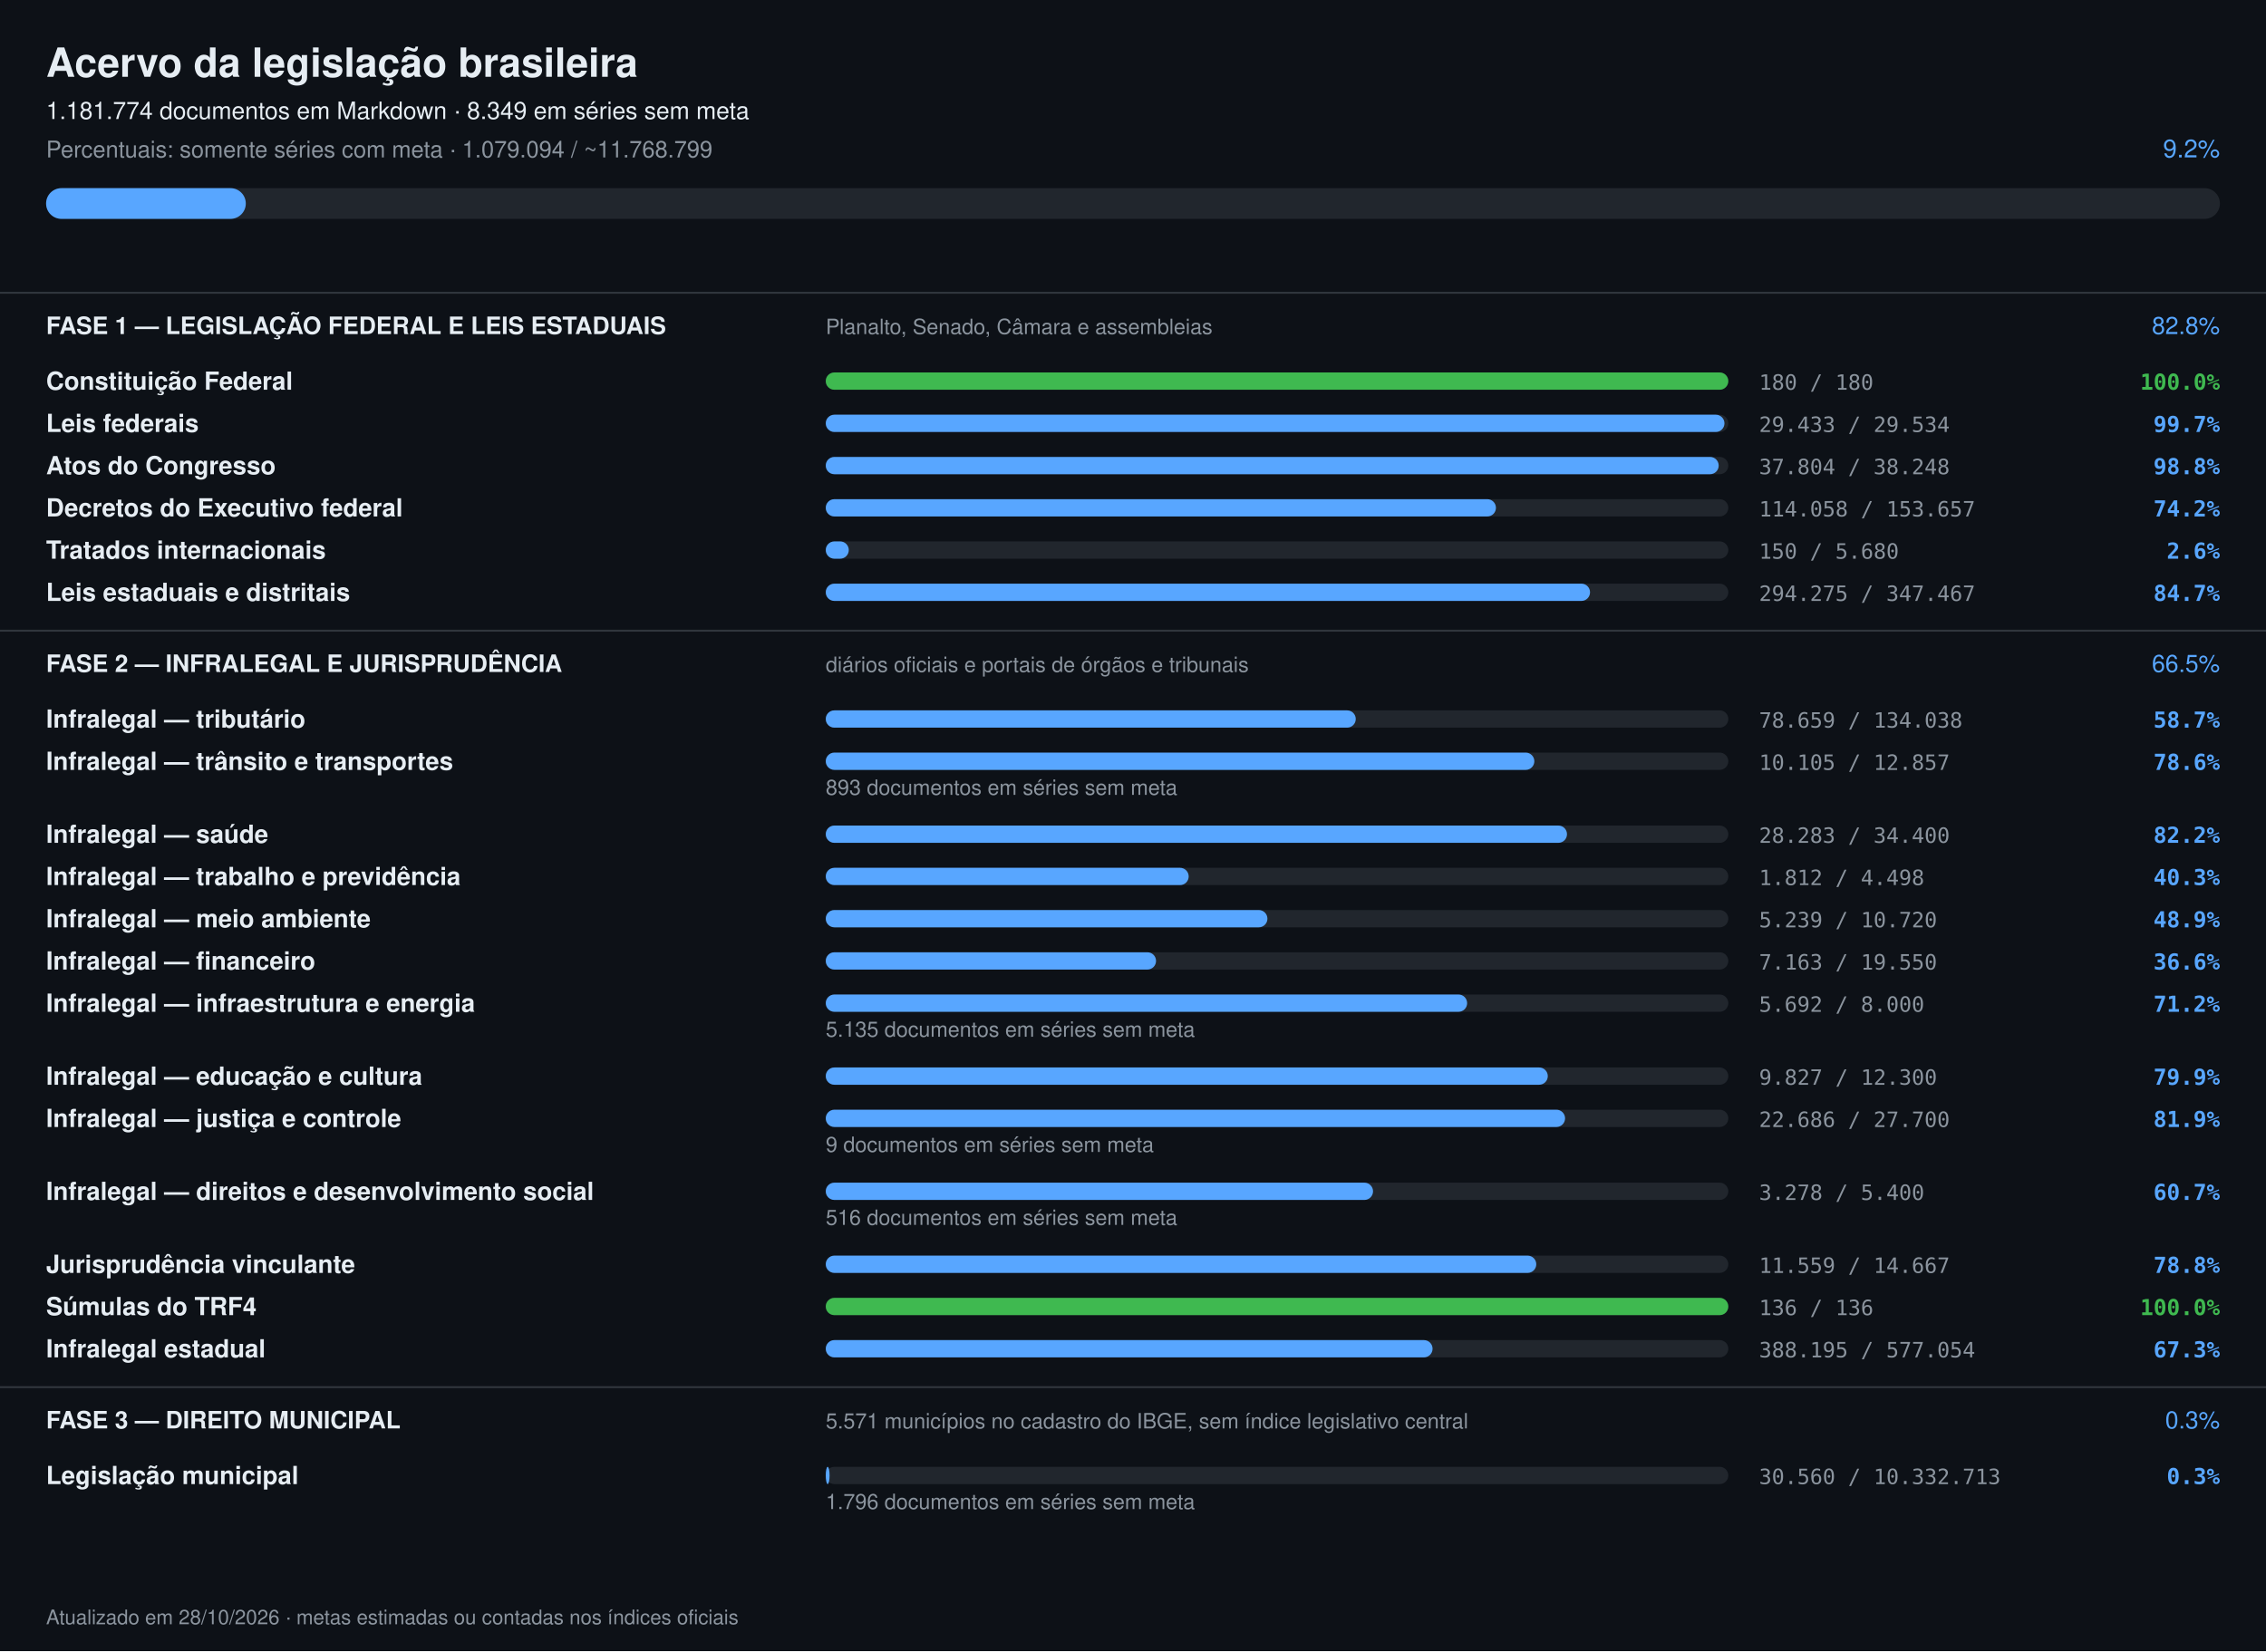
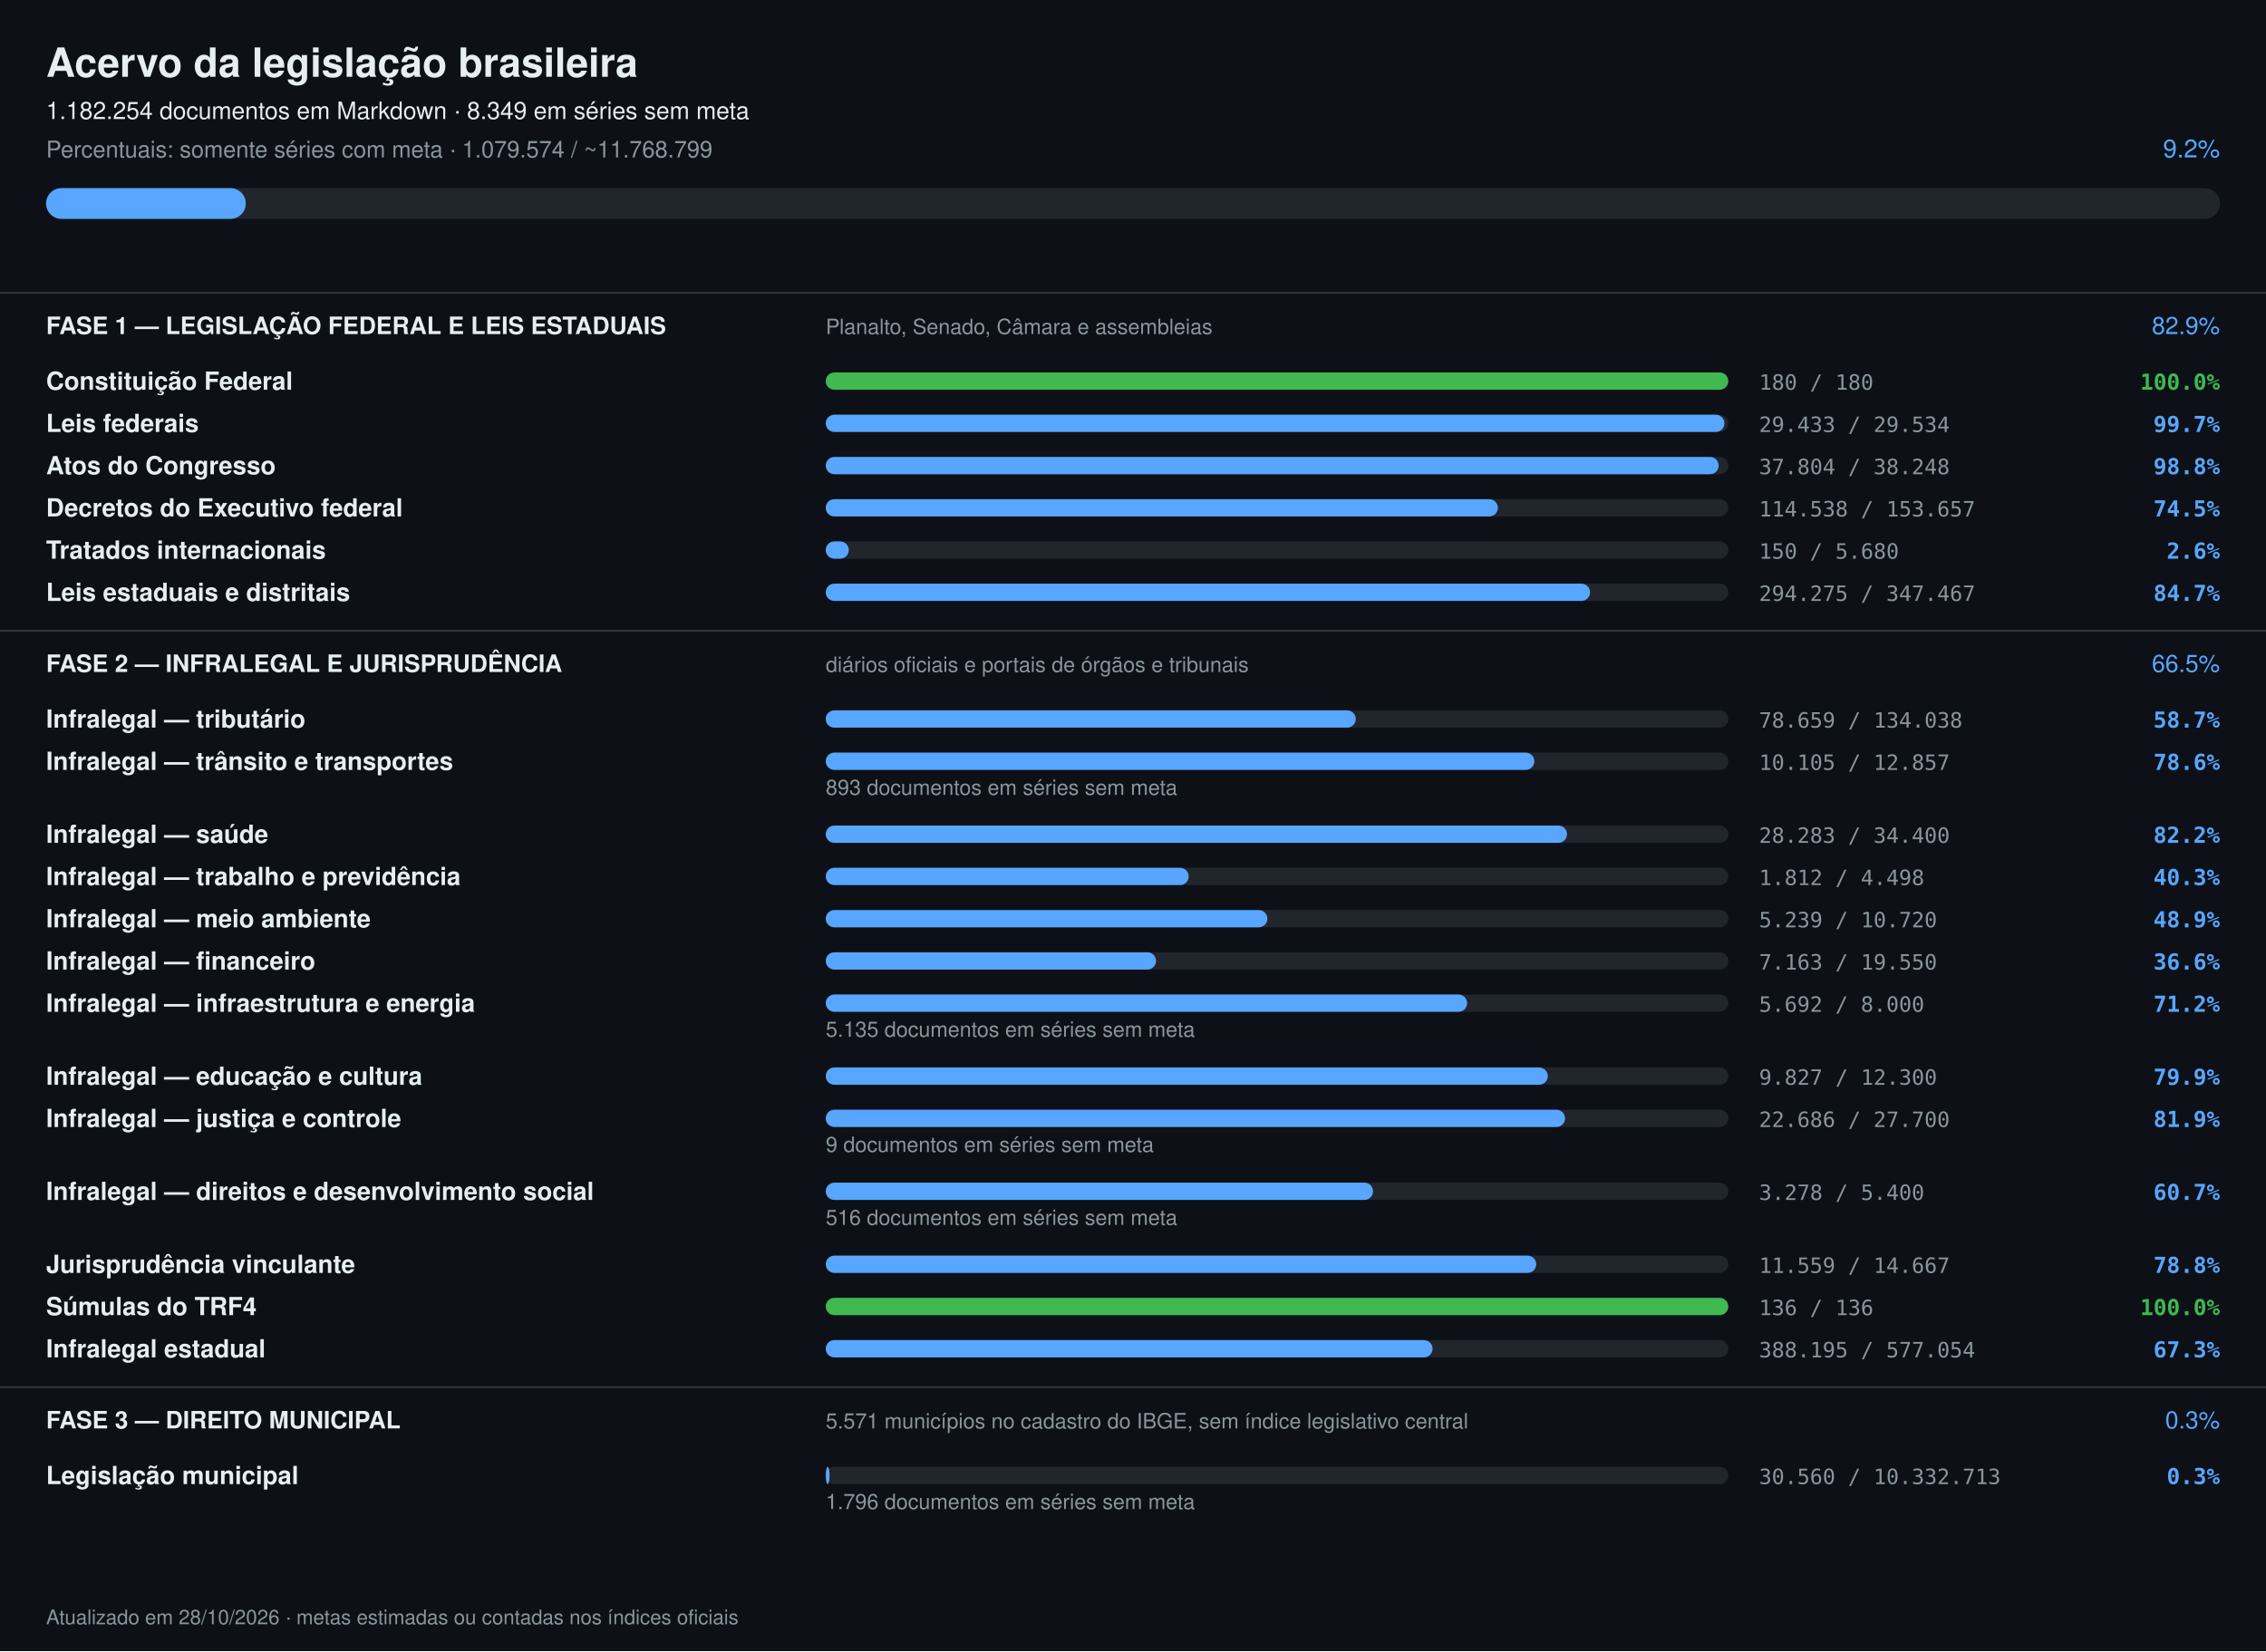
<svg xmlns="http://www.w3.org/2000/svg" width="1180" height="860" viewBox="0 0 1180 860" font-family="-apple-system,Segoe UI,Helvetica,Arial,sans-serif">
  <rect width="1180" height="860" fill="#0d1117" />
  <text x="24" y="40" font-size="21" font-weight="700" fill="#e6edf3">Acervo da legislação brasileira</text>
-   <text x="24" y="62" font-size="12.5" fill="#e6edf3">1.181.774 documentos em Markdown · 8.349 em séries sem meta</text>
-   <text x="24" y="82" font-size="12" fill="#8b949e">Percentuais: somente séries com meta · 1.079.094 / ~11.768.799</text>
+   <text x="24" y="62" font-size="12.5" fill="#e6edf3">1.182.254 documentos em Markdown · 8.349 em séries sem meta</text>
+   <text x="24" y="82" font-size="12" fill="#8b949e">Percentuais: somente séries com meta · 1.079.574 / ~11.768.799</text>
  <text x="1156" y="82" font-size="13" text-anchor="end" fill="#58a6ff">9.2%</text>
  <rect x="24" y="98" width="1132" height="16" rx="8" fill="#21262d" />
  <rect x="24" y="98" width="104" height="16" rx="8" fill="#58a6ff" />
  <rect x="0" y="152" width="1180" height="1" fill="#30363d" />
  <text x="24" y="174" font-size="12.5" font-weight="700" fill="#e6edf3">FASE 1 — LEGISLAÇÃO FEDERAL E LEIS ESTADUAIS</text>
  <text x="430" y="174" font-size="11" fill="#8b949e">Planalto, Senado, Câmara e assembleias</text>
-   <text x="1156" y="174" font-size="12.5" text-anchor="end" fill="#58a6ff">82.8%</text>
+   <text x="1156" y="174" font-size="12.5" text-anchor="end" fill="#58a6ff">82.9%</text>
  <text x="24" y="203" font-size="13" font-weight="600" fill="#e6edf3">Constituição Federal</text>
  <rect x="430" y="194" width="470" height="9" rx="4.5" fill="#21262d" />
  <rect x="430" y="194" width="470" height="9" rx="4.5" fill="#3fb950" />
  <text x="916" y="203" font-size="11" fill="#8b949e" font-family="ui-monospace,monospace">180 / 180</text>
  <text x="1156" y="203" font-size="11.5" text-anchor="end" font-weight="600" fill="#3fb950" font-family="ui-monospace,monospace">100.0%</text>
  <text x="24" y="225" font-size="13" font-weight="600" fill="#e6edf3">Leis federais</text>
  <rect x="430" y="216" width="470" height="9" rx="4.5" fill="#21262d" />
  <rect x="430" y="216" width="468" height="9" rx="4.5" fill="#58a6ff" />
  <text x="916" y="225" font-size="11" fill="#8b949e" font-family="ui-monospace,monospace">29.433 / 29.534</text>
  <text x="1156" y="225" font-size="11.5" text-anchor="end" font-weight="600" fill="#58a6ff" font-family="ui-monospace,monospace">99.7%</text>
  <text x="24" y="247" font-size="13" font-weight="600" fill="#e6edf3">Atos do Congresso</text>
  <rect x="430" y="238" width="470" height="9" rx="4.5" fill="#21262d" />
  <rect x="430" y="238" width="465" height="9" rx="4.5" fill="#58a6ff" />
  <text x="916" y="247" font-size="11" fill="#8b949e" font-family="ui-monospace,monospace">37.804 / 38.248</text>
  <text x="1156" y="247" font-size="11.5" text-anchor="end" font-weight="600" fill="#58a6ff" font-family="ui-monospace,monospace">98.8%</text>
  <text x="24" y="269" font-size="13" font-weight="600" fill="#e6edf3">Decretos do Executivo federal</text>
  <rect x="430" y="260" width="470" height="9" rx="4.5" fill="#21262d" />
-   <rect x="430" y="260" width="349" height="9" rx="4.5" fill="#58a6ff" />
-   <text x="916" y="269" font-size="11" fill="#8b949e" font-family="ui-monospace,monospace">114.058 / 153.657</text>
-   <text x="1156" y="269" font-size="11.5" text-anchor="end" font-weight="600" fill="#58a6ff" font-family="ui-monospace,monospace">74.2%</text>
+   <rect x="430" y="260" width="350" height="9" rx="4.5" fill="#58a6ff" />
+   <text x="916" y="269" font-size="11" fill="#8b949e" font-family="ui-monospace,monospace">114.538 / 153.657</text>
+   <text x="1156" y="269" font-size="11.5" text-anchor="end" font-weight="600" fill="#58a6ff" font-family="ui-monospace,monospace">74.5%</text>
  <text x="24" y="291" font-size="13" font-weight="600" fill="#e6edf3">Tratados internacionais</text>
  <rect x="430" y="282" width="470" height="9" rx="4.5" fill="#21262d" />
  <rect x="430" y="282" width="12" height="9" rx="4.5" fill="#58a6ff" />
  <text x="916" y="291" font-size="11" fill="#8b949e" font-family="ui-monospace,monospace">150 / 5.680</text>
  <text x="1156" y="291" font-size="11.5" text-anchor="end" font-weight="600" fill="#58a6ff" font-family="ui-monospace,monospace">2.6%</text>
  <text x="24" y="313" font-size="13" font-weight="600" fill="#e6edf3">Leis estaduais e distritais</text>
  <rect x="430" y="304" width="470" height="9" rx="4.5" fill="#21262d" />
  <rect x="430" y="304" width="398" height="9" rx="4.5" fill="#58a6ff" />
  <text x="916" y="313" font-size="11" fill="#8b949e" font-family="ui-monospace,monospace">294.275 / 347.467</text>
  <text x="1156" y="313" font-size="11.5" text-anchor="end" font-weight="600" fill="#58a6ff" font-family="ui-monospace,monospace">84.7%</text>
  <rect x="0" y="328" width="1180" height="1" fill="#30363d" />
  <text x="24" y="350" font-size="12.5" font-weight="700" fill="#e6edf3">FASE 2 — INFRALEGAL E JURISPRUDÊNCIA</text>
  <text x="430" y="350" font-size="11" fill="#8b949e">diários oficiais e portais de órgãos e tribunais</text>
  <text x="1156" y="350" font-size="12.5" text-anchor="end" fill="#58a6ff">66.5%</text>
  <text x="24" y="379" font-size="13" font-weight="600" fill="#e6edf3">Infralegal — tributário</text>
  <rect x="430" y="370" width="470" height="9" rx="4.5" fill="#21262d" />
  <rect x="430" y="370" width="276" height="9" rx="4.5" fill="#58a6ff" />
  <text x="916" y="379" font-size="11" fill="#8b949e" font-family="ui-monospace,monospace">78.659 / 134.038</text>
  <text x="1156" y="379" font-size="11.5" text-anchor="end" font-weight="600" fill="#58a6ff" font-family="ui-monospace,monospace">58.7%</text>
  <text x="24" y="401" font-size="13" font-weight="600" fill="#e6edf3">Infralegal — trânsito e transportes</text>
  <rect x="430" y="392" width="470" height="9" rx="4.5" fill="#21262d" />
  <rect x="430" y="392" width="369" height="9" rx="4.5" fill="#58a6ff" />
  <text x="916" y="401" font-size="11" fill="#8b949e" font-family="ui-monospace,monospace">10.105 / 12.857</text>
  <text x="1156" y="401" font-size="11.5" text-anchor="end" font-weight="600" fill="#58a6ff" font-family="ui-monospace,monospace">78.6%</text>
  <text x="430" y="414" font-size="11" fill="#8b949e">893 documentos em séries sem meta</text>
  <text x="24" y="439" font-size="13" font-weight="600" fill="#e6edf3">Infralegal — saúde</text>
  <rect x="430" y="430" width="470" height="9" rx="4.5" fill="#21262d" />
  <rect x="430" y="430" width="386" height="9" rx="4.5" fill="#58a6ff" />
  <text x="916" y="439" font-size="11" fill="#8b949e" font-family="ui-monospace,monospace">28.283 / 34.400</text>
  <text x="1156" y="439" font-size="11.5" text-anchor="end" font-weight="600" fill="#58a6ff" font-family="ui-monospace,monospace">82.2%</text>
  <text x="24" y="461" font-size="13" font-weight="600" fill="#e6edf3">Infralegal — trabalho e previdência</text>
  <rect x="430" y="452" width="470" height="9" rx="4.5" fill="#21262d" />
  <rect x="430" y="452" width="189" height="9" rx="4.5" fill="#58a6ff" />
  <text x="916" y="461" font-size="11" fill="#8b949e" font-family="ui-monospace,monospace">1.812 / 4.498</text>
  <text x="1156" y="461" font-size="11.5" text-anchor="end" font-weight="600" fill="#58a6ff" font-family="ui-monospace,monospace">40.3%</text>
  <text x="24" y="483" font-size="13" font-weight="600" fill="#e6edf3">Infralegal — meio ambiente</text>
  <rect x="430" y="474" width="470" height="9" rx="4.5" fill="#21262d" />
  <rect x="430" y="474" width="230" height="9" rx="4.5" fill="#58a6ff" />
  <text x="916" y="483" font-size="11" fill="#8b949e" font-family="ui-monospace,monospace">5.239 / 10.720</text>
  <text x="1156" y="483" font-size="11.5" text-anchor="end" font-weight="600" fill="#58a6ff" font-family="ui-monospace,monospace">48.9%</text>
  <text x="24" y="505" font-size="13" font-weight="600" fill="#e6edf3">Infralegal — financeiro</text>
  <rect x="430" y="496" width="470" height="9" rx="4.5" fill="#21262d" />
  <rect x="430" y="496" width="172" height="9" rx="4.5" fill="#58a6ff" />
  <text x="916" y="505" font-size="11" fill="#8b949e" font-family="ui-monospace,monospace">7.163 / 19.550</text>
  <text x="1156" y="505" font-size="11.5" text-anchor="end" font-weight="600" fill="#58a6ff" font-family="ui-monospace,monospace">36.6%</text>
  <text x="24" y="527" font-size="13" font-weight="600" fill="#e6edf3">Infralegal — infraestrutura e energia</text>
  <rect x="430" y="518" width="470" height="9" rx="4.5" fill="#21262d" />
  <rect x="430" y="518" width="334" height="9" rx="4.5" fill="#58a6ff" />
  <text x="916" y="527" font-size="11" fill="#8b949e" font-family="ui-monospace,monospace">5.692 / 8.000</text>
  <text x="1156" y="527" font-size="11.5" text-anchor="end" font-weight="600" fill="#58a6ff" font-family="ui-monospace,monospace">71.2%</text>
  <text x="430" y="540" font-size="11" fill="#8b949e">5.135 documentos em séries sem meta</text>
  <text x="24" y="565" font-size="13" font-weight="600" fill="#e6edf3">Infralegal — educação e cultura</text>
  <rect x="430" y="556" width="470" height="9" rx="4.5" fill="#21262d" />
  <rect x="430" y="556" width="376" height="9" rx="4.5" fill="#58a6ff" />
  <text x="916" y="565" font-size="11" fill="#8b949e" font-family="ui-monospace,monospace">9.827 / 12.300</text>
  <text x="1156" y="565" font-size="11.5" text-anchor="end" font-weight="600" fill="#58a6ff" font-family="ui-monospace,monospace">79.9%</text>
  <text x="24" y="587" font-size="13" font-weight="600" fill="#e6edf3">Infralegal — justiça e controle</text>
  <rect x="430" y="578" width="470" height="9" rx="4.5" fill="#21262d" />
  <rect x="430" y="578" width="385" height="9" rx="4.5" fill="#58a6ff" />
  <text x="916" y="587" font-size="11" fill="#8b949e" font-family="ui-monospace,monospace">22.686 / 27.700</text>
  <text x="1156" y="587" font-size="11.5" text-anchor="end" font-weight="600" fill="#58a6ff" font-family="ui-monospace,monospace">81.9%</text>
  <text x="430" y="600" font-size="11" fill="#8b949e">9 documentos em séries sem meta</text>
  <text x="24" y="625" font-size="13" font-weight="600" fill="#e6edf3">Infralegal — direitos e desenvolvimento social</text>
  <rect x="430" y="616" width="470" height="9" rx="4.5" fill="#21262d" />
  <rect x="430" y="616" width="285" height="9" rx="4.5" fill="#58a6ff" />
  <text x="916" y="625" font-size="11" fill="#8b949e" font-family="ui-monospace,monospace">3.278 / 5.400</text>
  <text x="1156" y="625" font-size="11.5" text-anchor="end" font-weight="600" fill="#58a6ff" font-family="ui-monospace,monospace">60.7%</text>
  <text x="430" y="638" font-size="11" fill="#8b949e">516 documentos em séries sem meta</text>
  <text x="24" y="663" font-size="13" font-weight="600" fill="#e6edf3">Jurisprudência vinculante</text>
  <rect x="430" y="654" width="470" height="9" rx="4.5" fill="#21262d" />
  <rect x="430" y="654" width="370" height="9" rx="4.5" fill="#58a6ff" />
  <text x="916" y="663" font-size="11" fill="#8b949e" font-family="ui-monospace,monospace">11.559 / 14.667</text>
  <text x="1156" y="663" font-size="11.5" text-anchor="end" font-weight="600" fill="#58a6ff" font-family="ui-monospace,monospace">78.8%</text>
  <text x="24" y="685" font-size="13" font-weight="600" fill="#e6edf3">Súmulas do TRF4</text>
  <rect x="430" y="676" width="470" height="9" rx="4.5" fill="#21262d" />
  <rect x="430" y="676" width="470" height="9" rx="4.5" fill="#3fb950" />
  <text x="916" y="685" font-size="11" fill="#8b949e" font-family="ui-monospace,monospace">136 / 136</text>
  <text x="1156" y="685" font-size="11.5" text-anchor="end" font-weight="600" fill="#3fb950" font-family="ui-monospace,monospace">100.0%</text>
  <text x="24" y="707" font-size="13" font-weight="600" fill="#e6edf3">Infralegal estadual</text>
  <rect x="430" y="698" width="470" height="9" rx="4.5" fill="#21262d" />
  <rect x="430" y="698" width="316" height="9" rx="4.5" fill="#58a6ff" />
  <text x="916" y="707" font-size="11" fill="#8b949e" font-family="ui-monospace,monospace">388.195 / 577.054</text>
  <text x="1156" y="707" font-size="11.5" text-anchor="end" font-weight="600" fill="#58a6ff" font-family="ui-monospace,monospace">67.3%</text>
  <rect x="0" y="722" width="1180" height="1" fill="#30363d" />
  <text x="24" y="744" font-size="12.5" font-weight="700" fill="#e6edf3">FASE 3 — DIREITO MUNICIPAL</text>
  <text x="430" y="744" font-size="11" fill="#8b949e">5.571 municípios no cadastro do IBGE, sem índice legislativo central</text>
  <text x="1156" y="744" font-size="12.5" text-anchor="end" fill="#58a6ff">0.3%</text>
  <text x="24" y="773" font-size="13" font-weight="600" fill="#e6edf3">Legislação municipal</text>
  <rect x="430" y="764" width="470" height="9" rx="4.5" fill="#21262d" />
  <rect x="430" y="764" width="2" height="9" rx="4.5" fill="#58a6ff" />
  <text x="916" y="773" font-size="11" fill="#8b949e" font-family="ui-monospace,monospace">30.560 / 10.332.713</text>
  <text x="1156" y="773" font-size="11.5" text-anchor="end" font-weight="600" fill="#58a6ff" font-family="ui-monospace,monospace">0.3%</text>
  <text x="430" y="786" font-size="11" fill="#8b949e">1.796 documentos em séries sem meta</text>
  <text x="24" y="846" font-size="10.5" fill="#8b949e">Atualizado em 28/10/2026 · metas estimadas ou contadas nos índices oficiais</text>
</svg>
